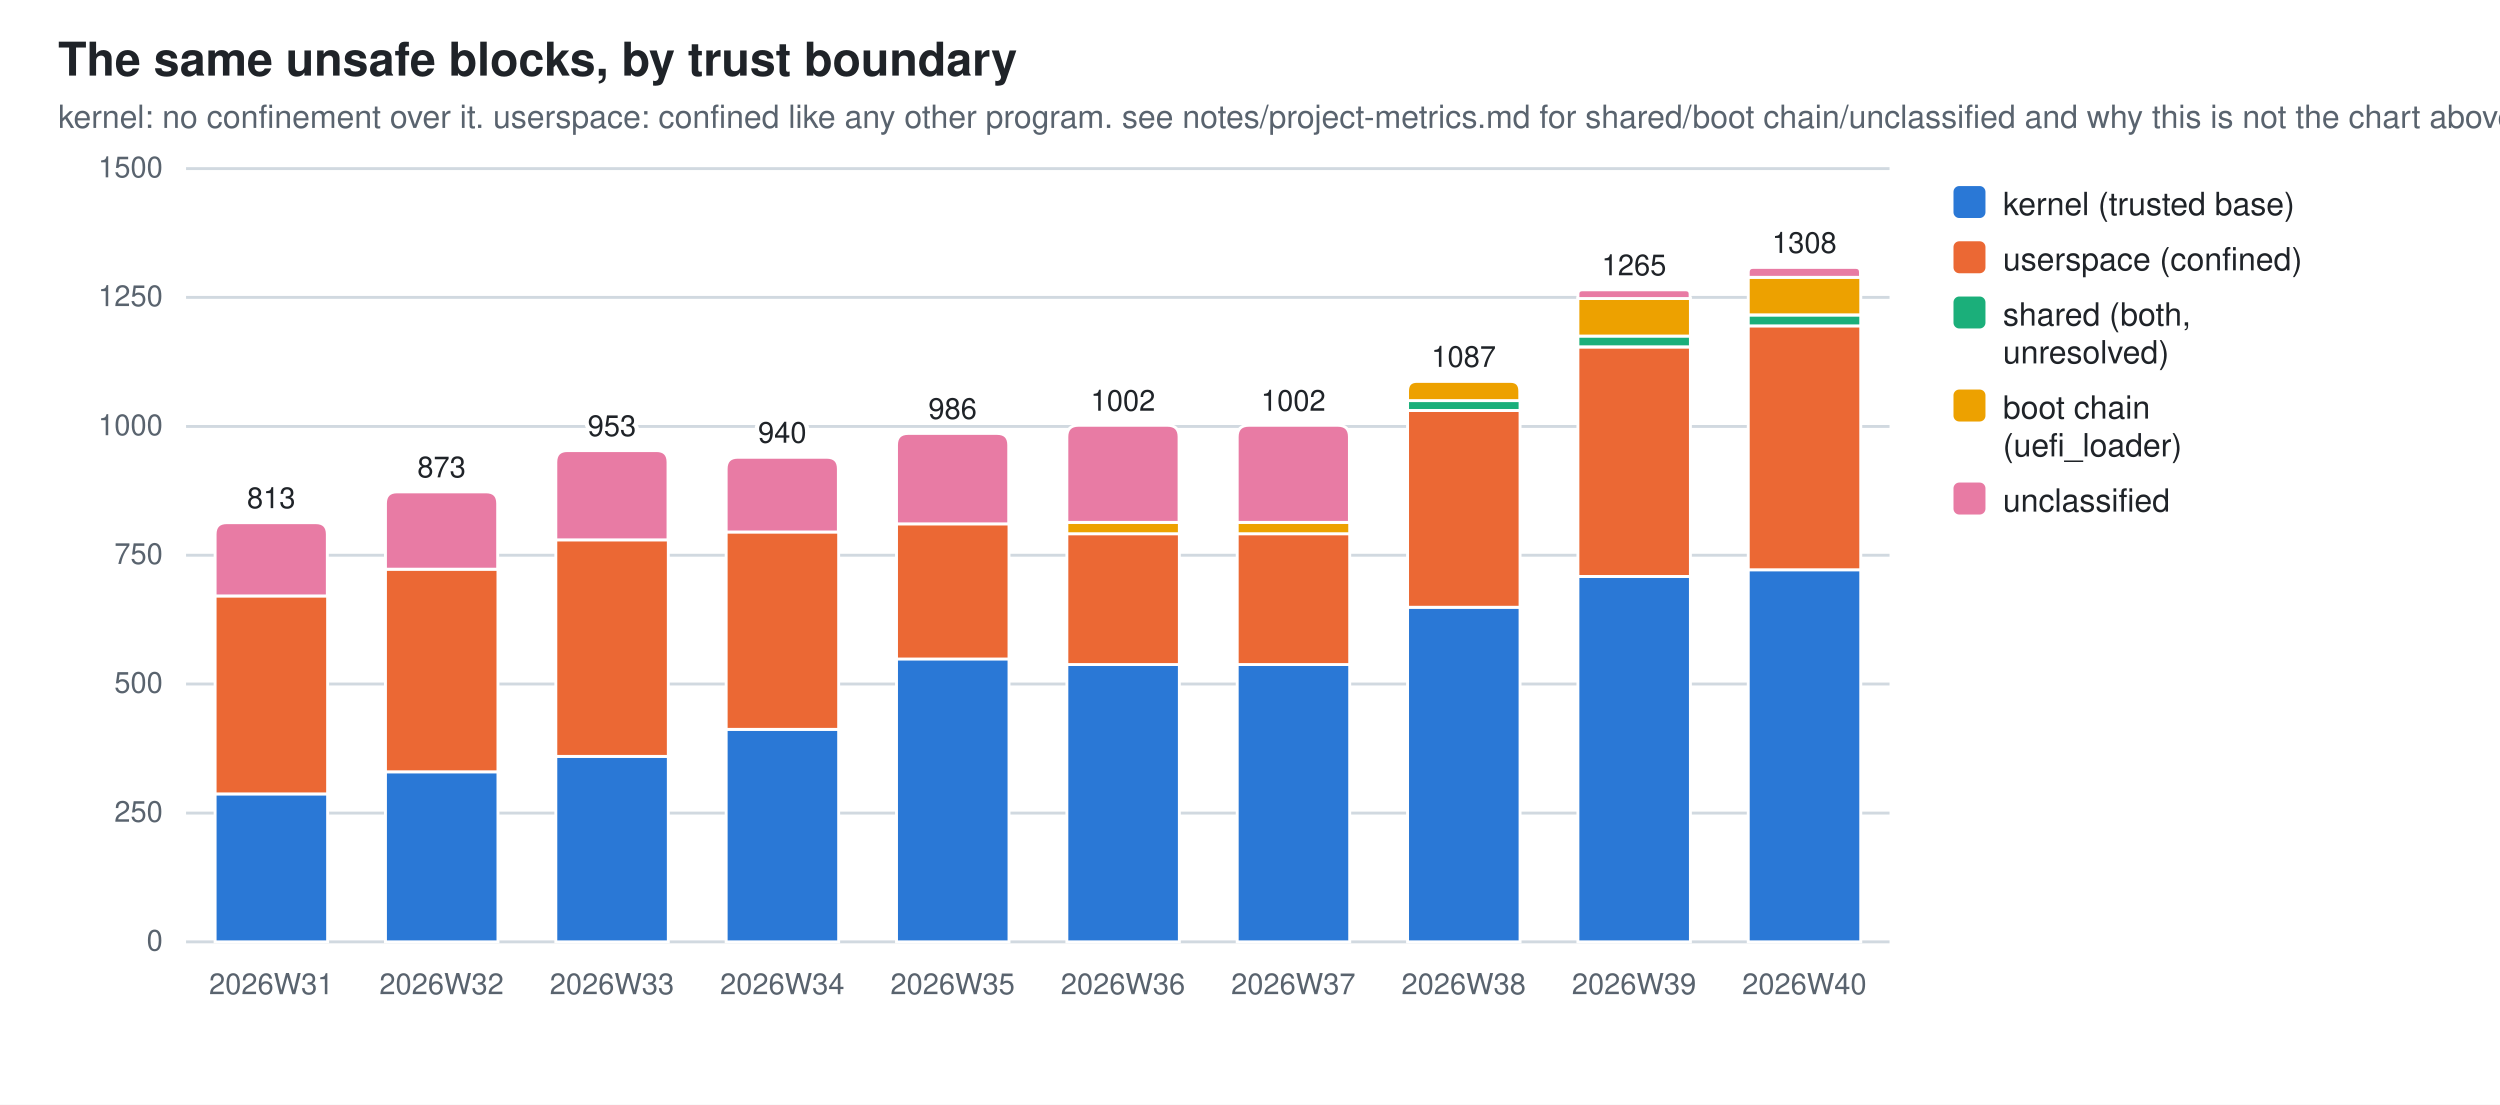
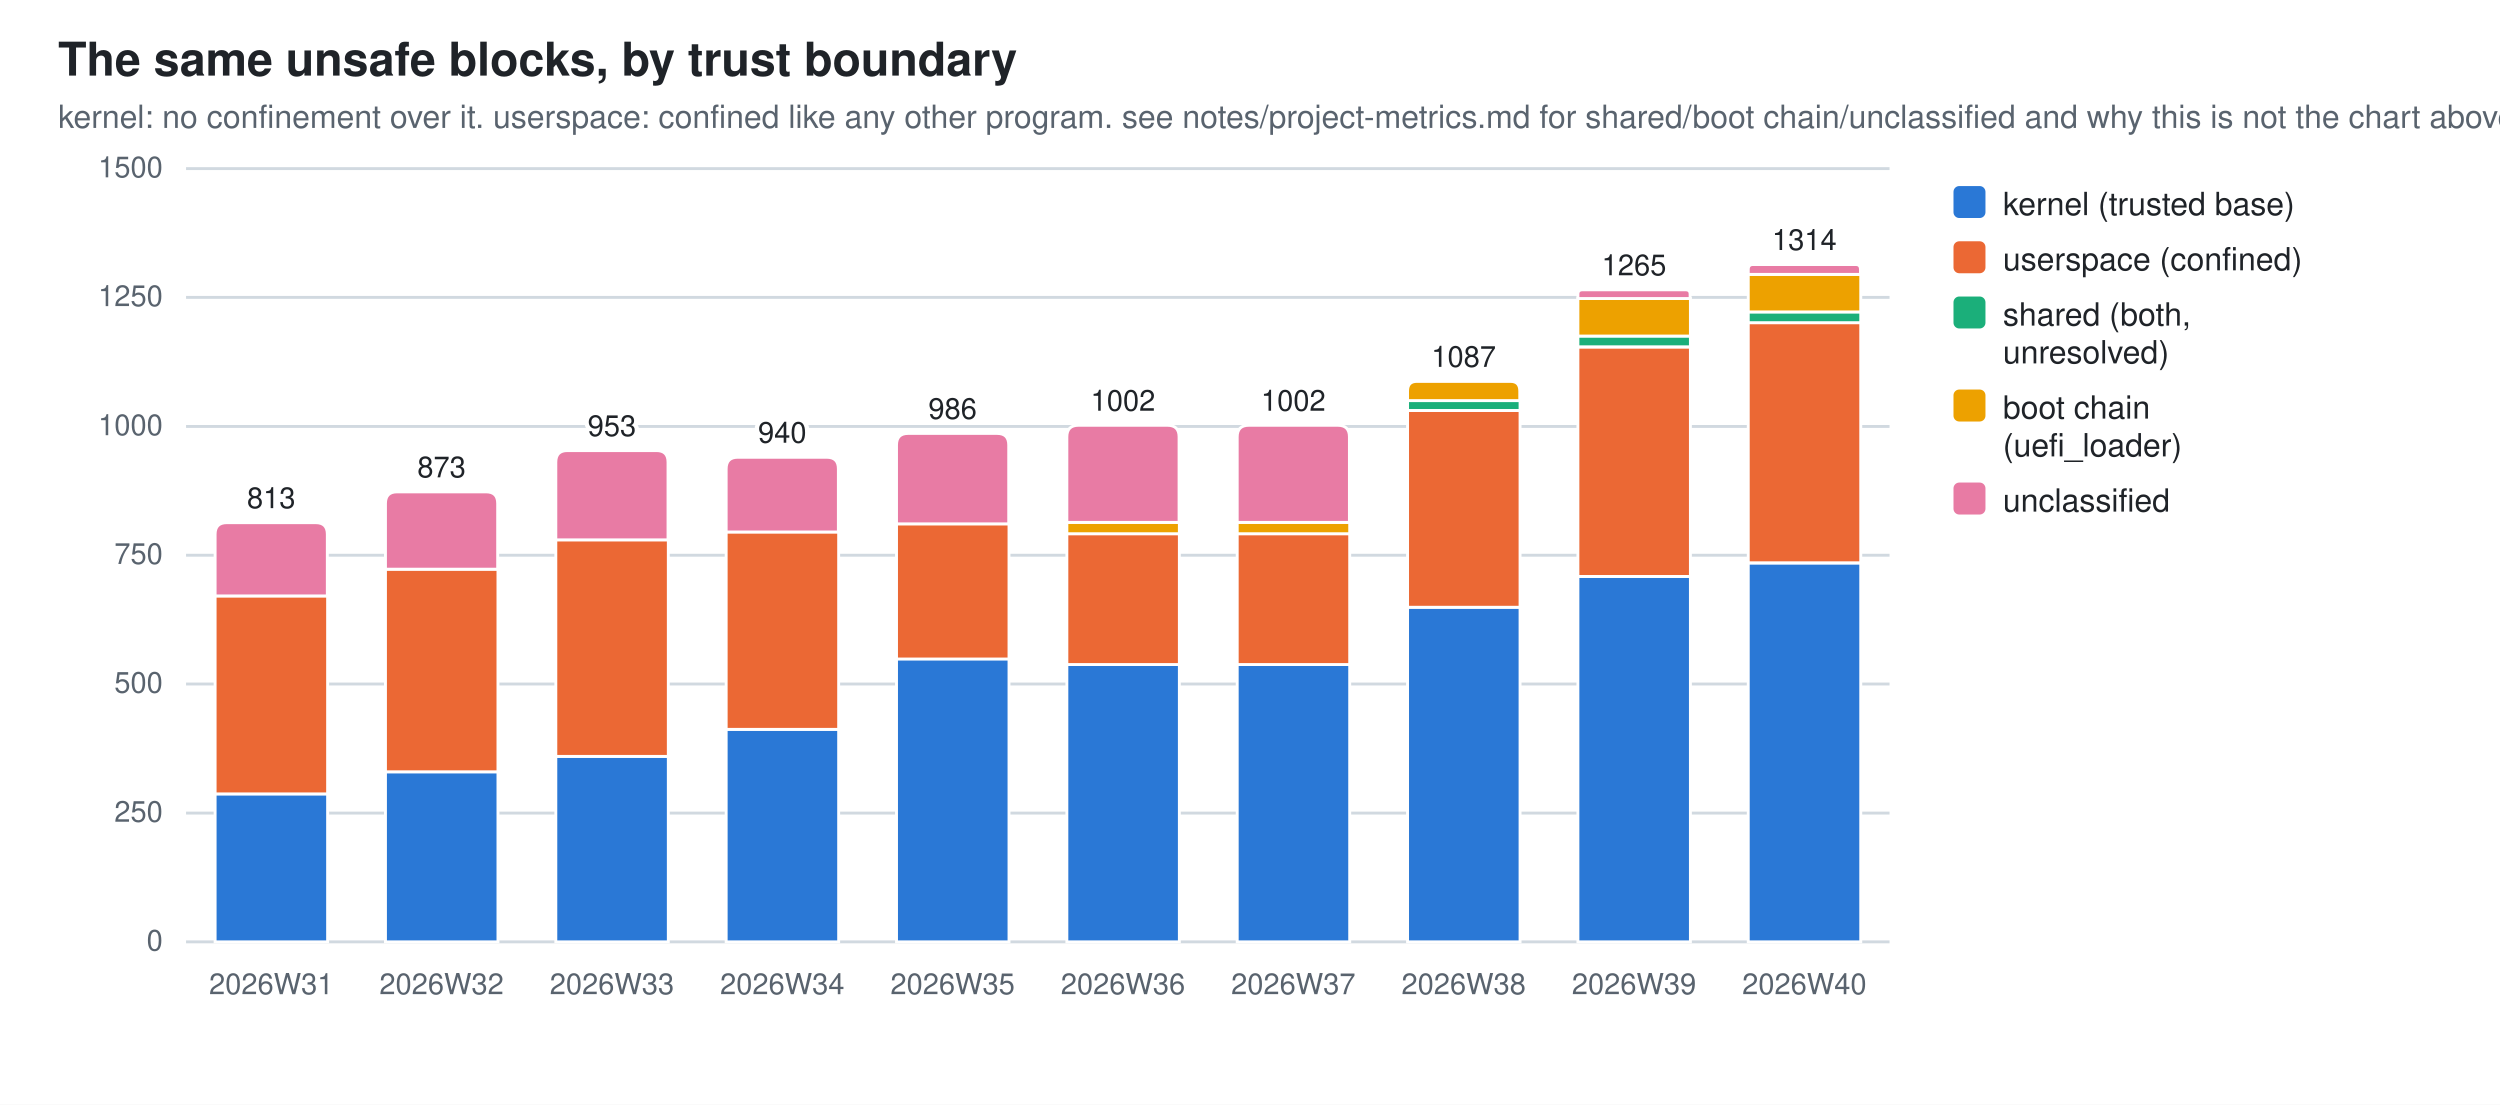
<svg xmlns="http://www.w3.org/2000/svg" width="860" height="380" viewBox="0 0 860 380" role="img" aria-label="The same unsafe blocks, by trust boundary">
  <style>
  .bg{fill:#ffffff} .fg{fill:#1f2328} .mut{fill:#59636e} .grid{stroke:#d1d9e0}
  .seg{stroke:#ffffff;stroke-width:1}
  .val{paint-order:stroke;stroke:#ffffff;stroke-width:3px;stroke-linejoin:round}
  .s0{fill:#2a78d6}  .s1{fill:#eb6834}  .s2{fill:#1baf7a}  .s3{fill:#eda100}  .s4{fill:#e87ba4}
  @media (prefers-color-scheme: dark){
    .bg{fill:#0d1117} .fg{fill:#e6edf3} .mut{fill:#9198a1} .grid{stroke:#30363d}
    .seg{stroke:#0d1117} .val{stroke:#0d1117} .s0{fill:#3987e5} .s1{fill:#d95926} .s2{fill:#199e70} .s3{fill:#c98500} .s4{fill:#d55181}}
  text{font-family:-apple-system,BlinkMacSystemFont,"Segoe UI",Helvetica,Arial,sans-serif}
</style>
  <rect class="bg" width="860" height="380" />
  <text class="fg" x="20" y="26" font-size="16" font-weight="600">The same unsafe blocks, by trust boundary</text>
  <text class="mut" x="20" y="44" font-size="11">kernel: no confinement over it. userspace: confined like any other program. see notes/project-metrics.md for shared/boot chain/unclassified and why this is not the chart above</text>
  <line class="grid" x1="64" y1="324.0" x2="650.0" y2="324.0" stroke-width="1" />
  <text class="mut" x="56" y="327.0" font-size="10" text-anchor="end">0</text>
  <line class="grid" x1="64" y1="279.7" x2="650.0" y2="279.7" stroke-width="1" />
  <text class="mut" x="56" y="282.7" font-size="10" text-anchor="end">250</text>
  <line class="grid" x1="64" y1="235.3" x2="650.0" y2="235.3" stroke-width="1" />
  <text class="mut" x="56" y="238.3" font-size="10" text-anchor="end">500</text>
  <line class="grid" x1="64" y1="191.0" x2="650.0" y2="191.0" stroke-width="1" />
  <text class="mut" x="56" y="194.0" font-size="10" text-anchor="end">750</text>
  <line class="grid" x1="64" y1="146.7" x2="650.0" y2="146.7" stroke-width="1" />
  <text class="mut" x="56" y="149.7" font-size="10" text-anchor="end">1000</text>
  <line class="grid" x1="64" y1="102.3" x2="650.0" y2="102.3" stroke-width="1" />
  <text class="mut" x="56" y="105.3" font-size="10" text-anchor="end">1250</text>
  <line class="grid" x1="64" y1="58.0" x2="650.0" y2="58.0" stroke-width="1" />
  <text class="mut" x="56" y="61.0" font-size="10" text-anchor="end">1500</text>
  <rect class="seg s0" x="74.0" y="273.1" width="38.7" height="50.9" />
  <rect class="seg s1" x="74.0" y="205.0" width="38.7" height="68.1" />
  <path class="seg s4" d="M74.0,205.0 V183.8 Q74.0,179.8 78.0,179.8 H108.6 Q112.6,179.8 112.6,183.8 V205.0 Z" />
  <text class="mut" x="93.3" y="342" font-size="10" text-anchor="middle">2026W31</text>
  <text class="fg val" x="93.3" y="174.8" font-size="10" text-anchor="middle">813</text>
  <rect class="seg s0" x="132.6" y="265.5" width="38.7" height="58.5" />
  <rect class="seg s1" x="132.6" y="195.8" width="38.7" height="69.7" />
  <path class="seg s4" d="M132.6,195.8 V173.2 Q132.6,169.2 136.6,169.2 H167.2 Q171.2,169.2 171.2,173.2 V195.8 Z" />
  <text class="mut" x="151.9" y="342" font-size="10" text-anchor="middle">2026W32</text>
  <text class="fg val" x="151.9" y="164.2" font-size="10" text-anchor="middle">873</text>
  <rect class="seg s0" x="191.2" y="260.2" width="38.7" height="63.8" />
  <rect class="seg s1" x="191.2" y="185.7" width="38.7" height="74.5" />
  <path class="seg s4" d="M191.2,185.7 V159.0 Q191.2,155.0 195.2,155.0 H225.8 Q229.8,155.0 229.8,159.0 V185.7 Z" />
  <text class="mut" x="210.5" y="342" font-size="10" text-anchor="middle">2026W33</text>
  <text class="fg val" x="210.5" y="150.0" font-size="10" text-anchor="middle">953</text>
  <rect class="seg s0" x="249.8" y="250.9" width="38.7" height="73.1" />
  <rect class="seg s1" x="249.8" y="183.0" width="38.7" height="67.9" />
  <path class="seg s4" d="M249.8,183.0 V161.3 Q249.8,157.3 253.8,157.3 H284.4 Q288.4,157.3 288.4,161.3 V183.0 Z" />
  <text class="mut" x="269.1" y="342" font-size="10" text-anchor="middle">2026W34</text>
  <text class="fg val" x="269.1" y="152.3" font-size="10" text-anchor="middle">940</text>
  <rect class="seg s0" x="308.4" y="226.6" width="38.7" height="97.4" />
  <rect class="seg s1" x="308.4" y="180.2" width="38.7" height="46.5" />
  <path class="seg s4" d="M308.4,180.2 V153.1 Q308.4,149.1 312.4,149.1 H343.0 Q347.0,149.1 347.0,153.1 V180.2 Z" />
  <text class="mut" x="327.7" y="342" font-size="10" text-anchor="middle">2026W35</text>
  <text class="fg val" x="327.7" y="144.1" font-size="10" text-anchor="middle">986</text>
  <rect class="seg s0" x="367.0" y="228.6" width="38.7" height="95.4" />
  <rect class="seg s1" x="367.0" y="183.6" width="38.7" height="45.0" />
  <rect class="seg s3" x="367.0" y="179.7" width="38.7" height="3.9" />
  <path class="seg s4" d="M367.0,179.7 V150.3 Q367.0,146.3 371.0,146.3 H401.6 Q405.6,146.3 405.6,150.3 V179.7 Z" />
  <text class="mut" x="386.3" y="342" font-size="10" text-anchor="middle">2026W36</text>
  <text class="fg val" x="386.3" y="141.3" font-size="10" text-anchor="middle">1002</text>
  <rect class="seg s0" x="425.6" y="228.6" width="38.7" height="95.4" />
  <rect class="seg s1" x="425.6" y="183.6" width="38.7" height="45.0" />
  <rect class="seg s3" x="425.6" y="179.7" width="38.7" height="3.9" />
  <path class="seg s4" d="M425.6,179.7 V150.3 Q425.6,146.3 429.6,146.3 H460.2 Q464.2,146.3 464.2,150.3 V179.7 Z" />
  <text class="mut" x="444.9" y="342" font-size="10" text-anchor="middle">2026W37</text>
  <text class="fg val" x="444.9" y="141.3" font-size="10" text-anchor="middle">1002</text>
  <rect class="seg s0" x="484.2" y="208.9" width="38.7" height="115.1" />
  <rect class="seg s1" x="484.2" y="141.2" width="38.7" height="67.7" />
  <rect class="seg s2" x="484.2" y="137.8" width="38.7" height="3.4" />
  <path class="seg s3" d="M484.2,137.8 V134.5 Q484.2,131.2 487.4,131.2 H519.6 Q522.8,131.2 522.8,134.5 V137.8 Z" />
  <text class="mut" x="503.5" y="342" font-size="10" text-anchor="middle">2026W38</text>
  <text class="fg val" x="503.5" y="126.2" font-size="10" text-anchor="middle">1087</text>
  <rect class="seg s0" x="542.8" y="198.3" width="38.7" height="125.7" />
  <rect class="seg s1" x="542.8" y="119.4" width="38.7" height="78.9" />
  <rect class="seg s2" x="542.8" y="115.6" width="38.7" height="3.7" />
  <rect class="seg s3" x="542.8" y="102.7" width="38.7" height="12.9" />
  <path class="seg s4" d="M542.8,102.7 V101.2 Q542.8,99.7 544.3,99.7 H579.9 Q581.4,99.7 581.4,101.2 V102.7 Z" />
  <text class="mut" x="562.1" y="342" font-size="10" text-anchor="middle">2026W39</text>
  <text class="fg val" x="562.1" y="94.7" font-size="10" text-anchor="middle">1265</text>
-   <rect class="seg s0" x="601.4" y="196.0" width="38.7" height="128.0" />
-   <rect class="seg s1" x="601.4" y="112.1" width="38.7" height="83.9" />
-   <rect class="seg s2" x="601.4" y="108.4" width="38.7" height="3.7" />
-   <rect class="seg s3" x="601.4" y="95.4" width="38.7" height="12.9" />
-   <path class="seg s4" d="M601.4,95.4 V93.7 Q601.4,92.0 603.0,92.0 H638.4 Q640.0,92.0 640.0,93.7 V95.4 Z" />
+   <rect class="seg s0" x="601.4" y="193.7" width="38.7" height="130.3" />
+   <rect class="seg s1" x="601.4" y="111.0" width="38.7" height="82.6" />
+   <rect class="seg s2" x="601.4" y="107.3" width="38.7" height="3.7" />
+   <rect class="seg s3" x="601.4" y="94.4" width="38.7" height="12.9" />
+   <path class="seg s4" d="M601.4,94.4 V92.7 Q601.4,91.0 603.0,91.0 H638.4 Q640.0,91.0 640.0,92.7 V94.4 Z" />
  <text class="mut" x="620.7" y="342" font-size="10" text-anchor="middle">2026W40</text>
-   <text class="fg val" x="620.7" y="87.0" font-size="10" text-anchor="middle">1308</text>
+   <text class="fg val" x="620.7" y="86.0" font-size="10" text-anchor="middle">1314</text>
  <rect class="s0" x="672" y="64" width="11" height="11" rx="2" />
  <text class="fg" y="74" font-size="11">
    <tspan x="689" dy="0">kernel (trusted base)</tspan>
  </text>
  <rect class="s1" x="672" y="83" width="11" height="11" rx="2" />
  <text class="fg" y="93" font-size="11">
    <tspan x="689" dy="0">userspace (confined)</tspan>
  </text>
  <rect class="s2" x="672" y="102" width="11" height="11" rx="2" />
  <text class="fg" y="112" font-size="11">
    <tspan x="689" dy="0">shared (both,</tspan>
    <tspan x="689" dy="13">unresolved)</tspan>
  </text>
  <rect class="s3" x="672" y="134" width="11" height="11" rx="2" />
  <text class="fg" y="144" font-size="11">
    <tspan x="689" dy="0">boot chain</tspan>
    <tspan x="689" dy="13">(uefi_loader)</tspan>
  </text>
  <rect class="s4" x="672" y="166" width="11" height="11" rx="2" />
  <text class="fg" y="176" font-size="11">
    <tspan x="689" dy="0">unclassified</tspan>
  </text>
</svg>
